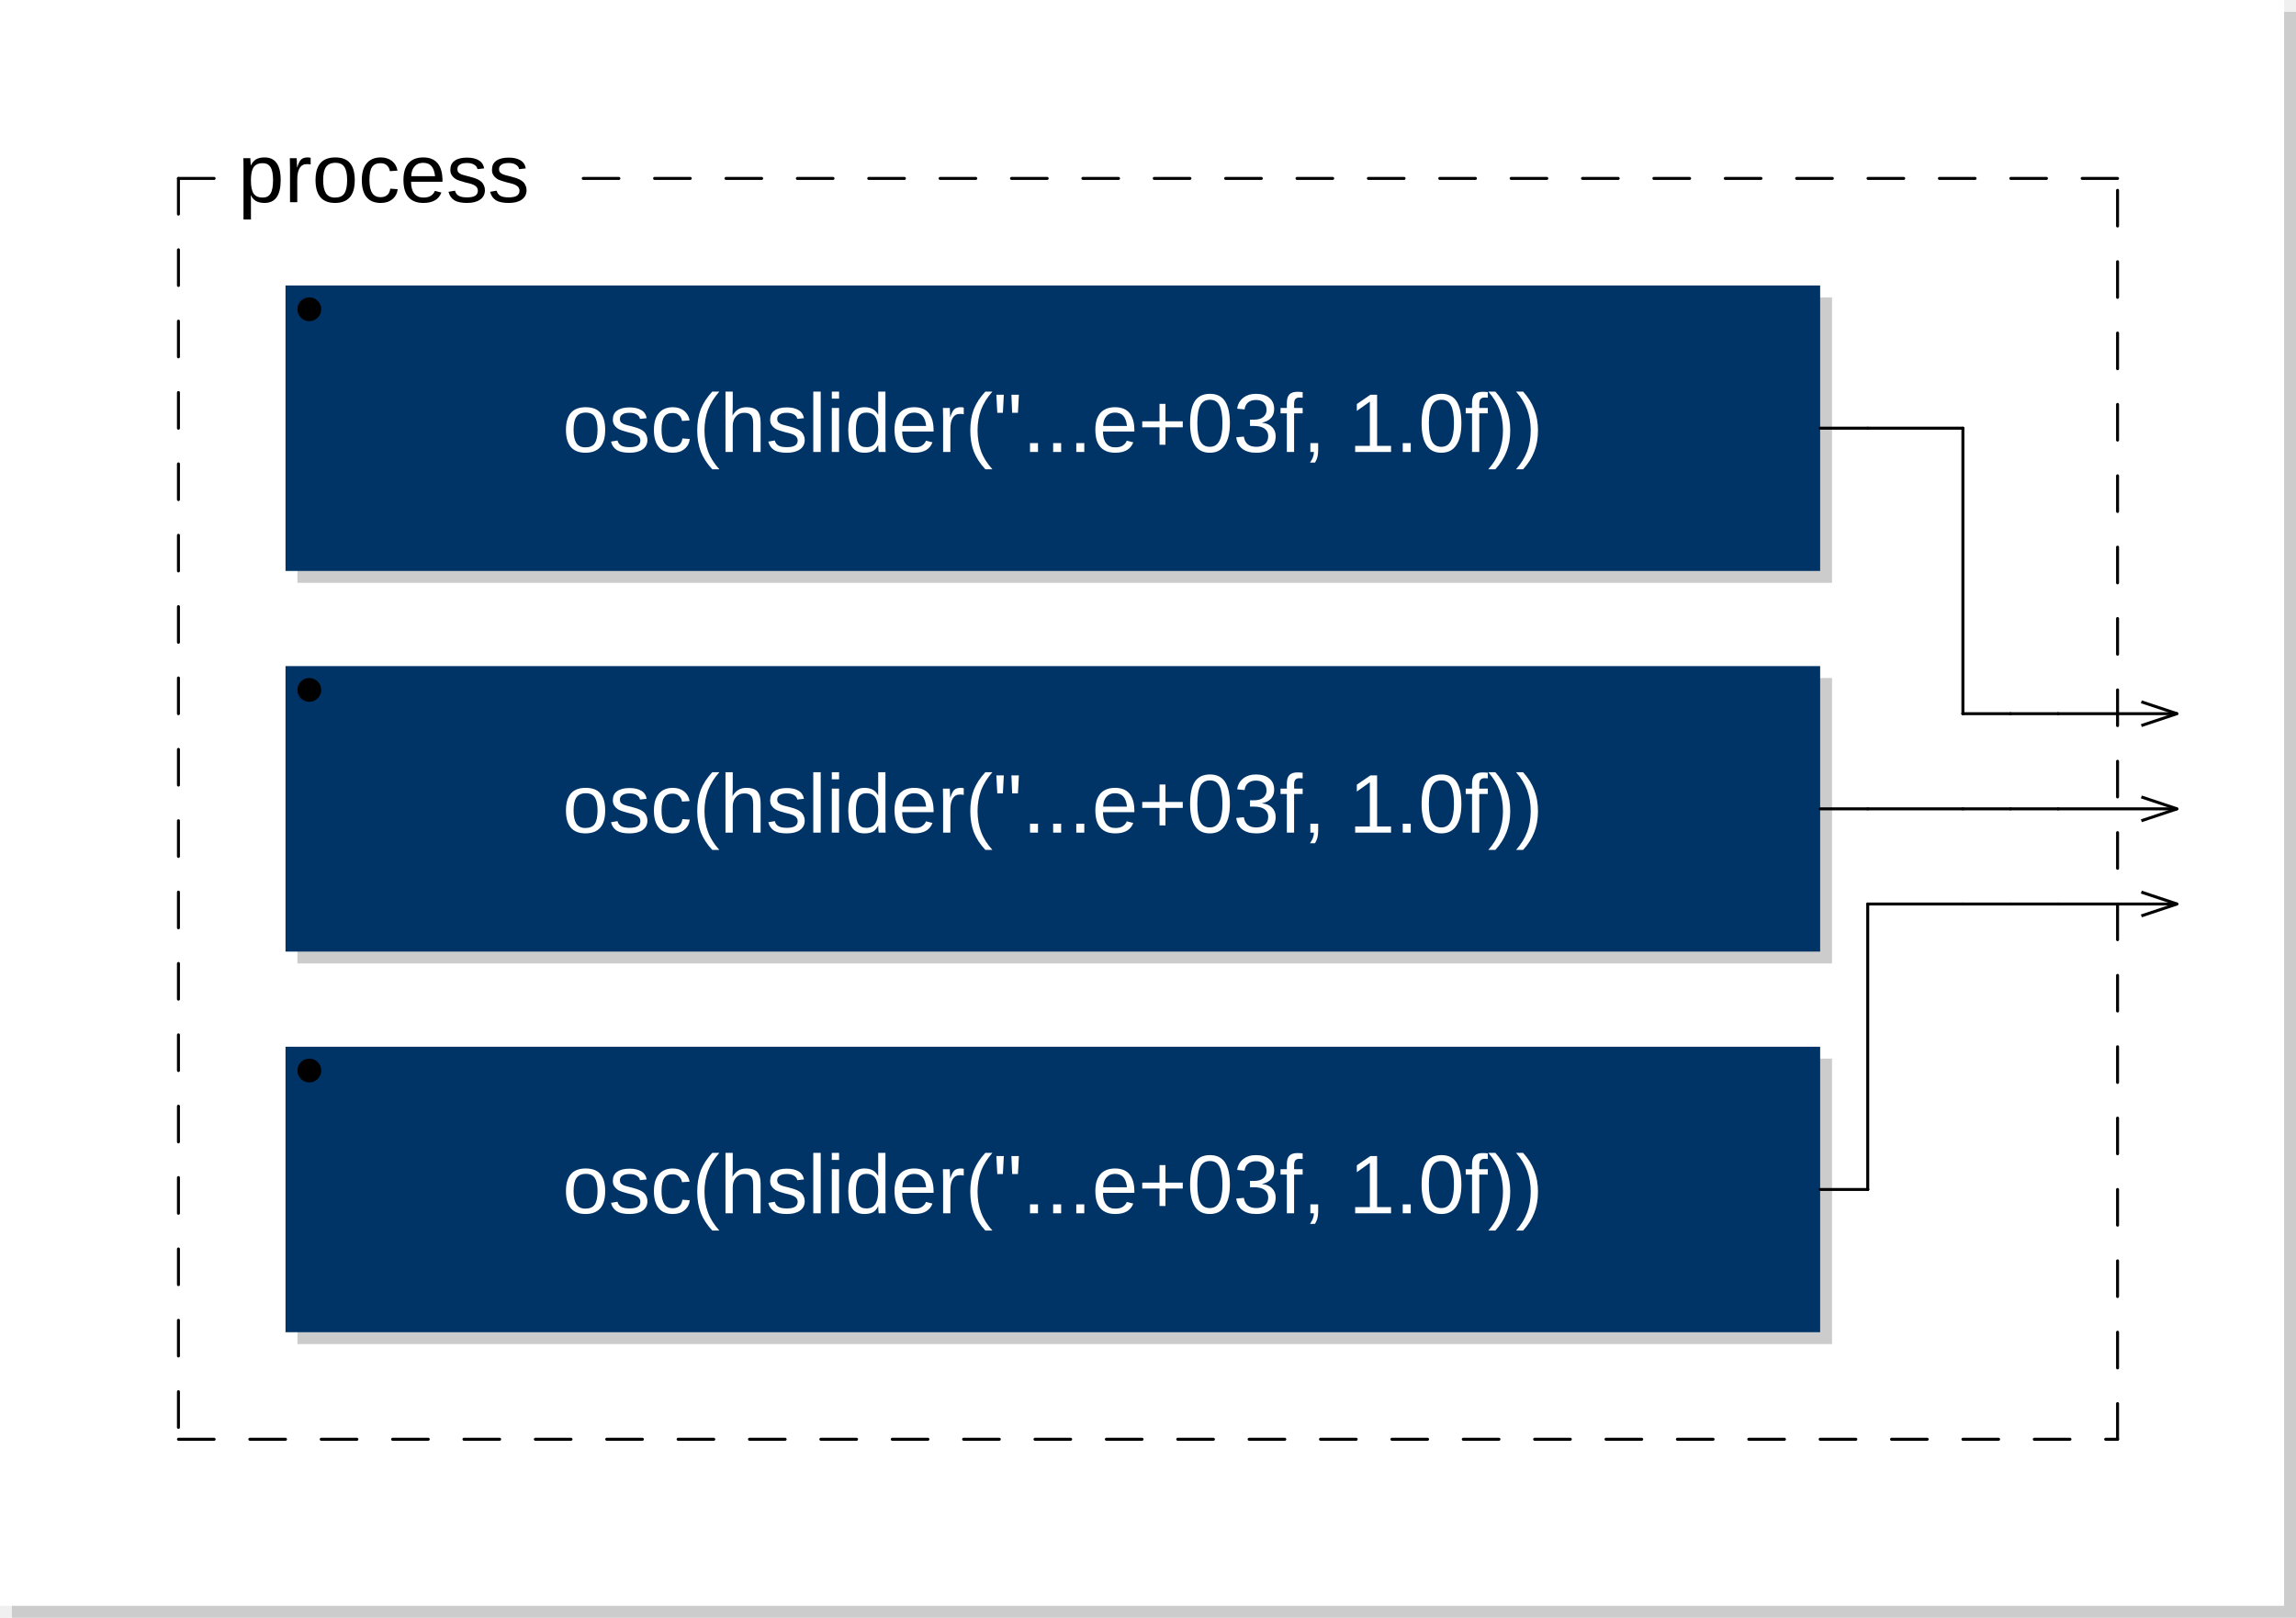
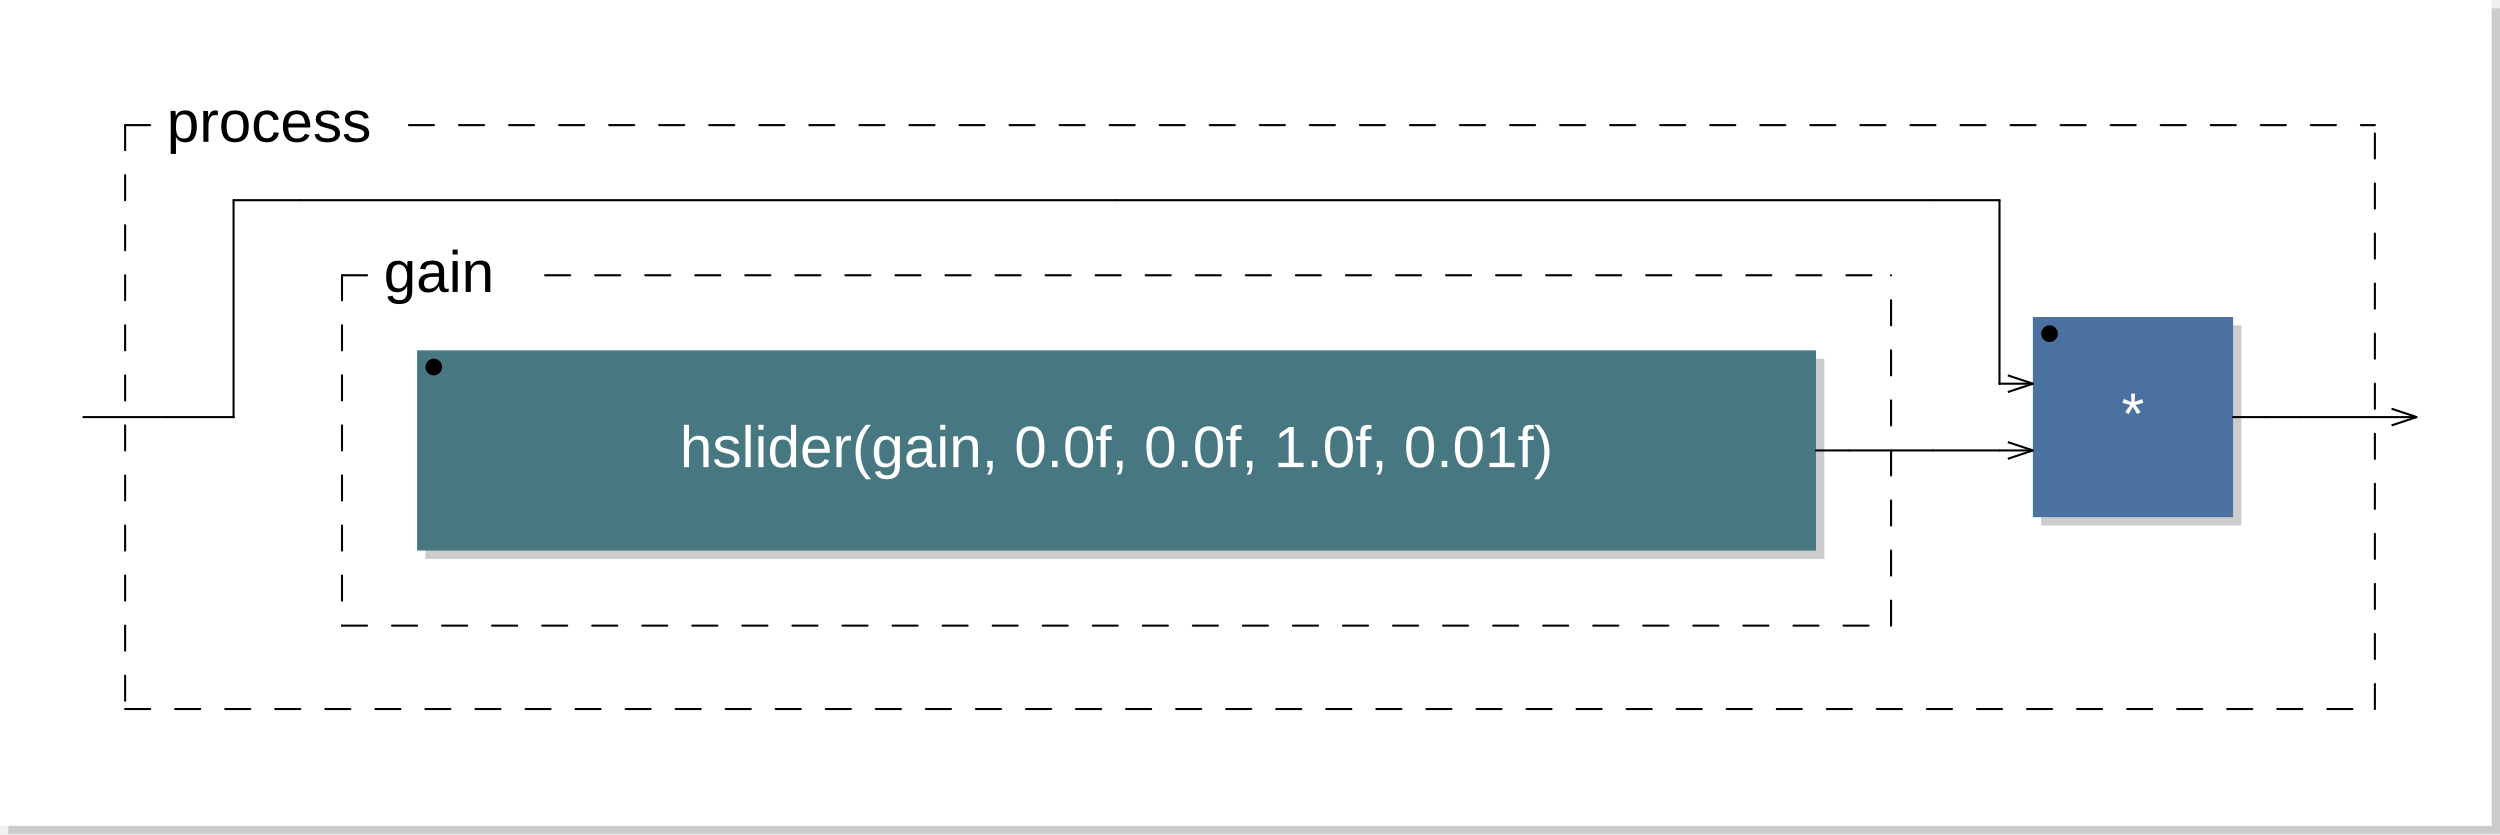
- <svg xmlns="http://www.w3.org/2000/svg" xmlns:xlink="http://www.w3.org/1999/xlink" viewBox="0 0 193 136" width="96.5mm" height="68mm" version="1.1">
-   <rect x="1" y="1" width="192" height="135" rx="0" ry="0" style="stroke:none;fill:#cccccc;" />
-   <rect x="0" y="0" width="192" height="135" rx="0" ry="0" style="stroke:none;fill:#ffffff;" />
+ <svg xmlns="http://www.w3.org/2000/svg" viewBox="0 0 299.7 100" width="149.85mm" height="50mm" version="1.1">
+   <rect x="1" y="1" width="298.7" height="99" rx="0" ry="0" style="stroke:none;fill:#cccccc;" />
+   <rect x="0" y="0" width="298.7" height="99" rx="0" ry="0" style="stroke:none;fill:#ffffff;" />
  <text x="10" y="7" font-family="Arial" font-size="7" />
-   <a xlink:href="osc-0x158864e70.svg">
-     <rect x="25" y="25" width="129" height="24" rx="0" ry="0" style="stroke:none;fill:#cccccc;" />
-     <rect x="24" y="24" width="129" height="24" rx="0" ry="0" style="stroke:none;fill:#003366;" />
-   </a>
-   <a xlink:href="osc-0x158864e70.svg">
-     <text x="88.5" y="38" font-family="Arial" font-size="7" text-anchor="middle" fill="#FFFFFF">osc(hslider("...e+03f, 1.0f))</text>
-   </a>
-   <circle cx="26" cy="26" r="1" />
-   <a xlink:href="osc-0x158865180.svg">
-     <rect x="25" y="57" width="129" height="24" rx="0" ry="0" style="stroke:none;fill:#cccccc;" />
-     <rect x="24" y="56" width="129" height="24" rx="0" ry="0" style="stroke:none;fill:#003366;" />
-   </a>
-   <a xlink:href="osc-0x158865180.svg">
-     <text x="88.5" y="70" font-family="Arial" font-size="7" text-anchor="middle" fill="#FFFFFF">osc(hslider("...e+03f, 1.0f))</text>
-   </a>
-   <circle cx="26" cy="58" r="1" />
-   <a xlink:href="osc-0x158865480.svg">
-     <rect x="25" y="89" width="129" height="24" rx="0" ry="0" style="stroke:none;fill:#cccccc;" />
-     <rect x="24" y="88" width="129" height="24" rx="0" ry="0" style="stroke:none;fill:#003366;" />
-   </a>
-   <a xlink:href="osc-0x158865480.svg">
-     <text x="88.5" y="102" font-family="Arial" font-size="7" text-anchor="middle" fill="#FFFFFF">osc(hslider("...e+03f, 1.0f))</text>
-   </a>
-   <circle cx="26" cy="90" r="1" />
-   <line x1="15" y1="15" x2="15" y2="121" style="stroke: black; stroke-linecap:round; stroke-width:0.25; stroke-dasharray:3,3;" />
-   <line x1="15" y1="121" x2="178" y2="121" style="stroke: black; stroke-linecap:round; stroke-width:0.25; stroke-dasharray:3,3;" />
-   <line x1="178" y1="121" x2="178" y2="15" style="stroke: black; stroke-linecap:round; stroke-width:0.25; stroke-dasharray:3,3;" />
+   <rect x="51" y="43" width="167.7" height="24" rx="0" ry="0" style="stroke:none;fill:#cccccc;" />
+   <rect x="50" y="42" width="167.7" height="24" rx="0" ry="0" style="stroke:none;fill:#477881;" />
+   <text x="133.85" y="56" font-family="Arial" font-size="7" text-anchor="middle" fill="#FFFFFF">hslider(gain, 0.0f, 0.0f, 1.0f, 0.01f)</text>
+   <circle cx="52" cy="44" r="1" />
+   <line x1="41" y1="33" x2="41" y2="75" style="stroke: black; stroke-linecap:round; stroke-width:0.25; stroke-dasharray:3,3;" />
+   <line x1="41" y1="75" x2="226.7" y2="75" style="stroke: black; stroke-linecap:round; stroke-width:0.25; stroke-dasharray:3,3;" />
+   <line x1="226.7" y1="75" x2="226.7" y2="33" style="stroke: black; stroke-linecap:round; stroke-width:0.25; stroke-dasharray:3,3;" />
+   <line x1="41" y1="33" x2="46" y2="33" style="stroke: black; stroke-linecap:round; stroke-width:0.25; stroke-dasharray:3,3;" />
+   <line x1="65.35" y1="33" x2="226.7" y2="33" style="stroke: black; stroke-linecap:round; stroke-width:0.25; stroke-dasharray:3,3;" />
+   <text x="46" y="35" font-family="Arial" font-size="7">gain</text>
+   <rect x="244.7" y="39" width="24" height="24" rx="0" ry="0" style="stroke:none;fill:#cccccc;" />
+   <rect x="243.7" y="38" width="24" height="24" rx="0" ry="0" style="stroke:none;fill:#4B71A1;" />
+   <text x="255.7" y="52" font-family="Arial" font-size="7" text-anchor="middle" fill="#FFFFFF">*</text>
+   <circle cx="245.7" cy="40" r="1" />
+   <line x1="240.7" y1="45" x2="243.7" y2="46" transform="rotate(0,243.7,46)" style="stroke: black; stroke-width:0.25;" />
+   <line x1="240.7" y1="47" x2="243.7" y2="46" transform="rotate(0,243.7,46)" style="stroke: black; stroke-width:0.25;" />
+   <line x1="240.7" y1="53" x2="243.7" y2="54" transform="rotate(0,243.7,54)" style="stroke: black; stroke-width:0.25;" />
+   <line x1="240.7" y1="55" x2="243.7" y2="54" transform="rotate(0,243.7,54)" style="stroke: black; stroke-width:0.25;" />
+   <line x1="15" y1="15" x2="15" y2="85" style="stroke: black; stroke-linecap:round; stroke-width:0.25; stroke-dasharray:3,3;" />
+   <line x1="15" y1="85" x2="284.7" y2="85" style="stroke: black; stroke-linecap:round; stroke-width:0.25; stroke-dasharray:3,3;" />
+   <line x1="284.7" y1="85" x2="284.7" y2="15" style="stroke: black; stroke-linecap:round; stroke-width:0.25; stroke-dasharray:3,3;" />
  <line x1="15" y1="15" x2="20" y2="15" style="stroke: black; stroke-linecap:round; stroke-width:0.25; stroke-dasharray:3,3;" />
-   <line x1="49.025" y1="15" x2="178" y2="15" style="stroke: black; stroke-linecap:round; stroke-width:0.25; stroke-dasharray:3,3;" />
+   <line x1="49.025" y1="15" x2="284.7" y2="15" style="stroke: black; stroke-linecap:round; stroke-width:0.25; stroke-dasharray:3,3;" />
  <text x="20" y="17" font-family="Arial" font-size="7">process</text>
-   <line x1="180" y1="59" x2="183" y2="60" transform="rotate(0,183,60)" style="stroke: black; stroke-width:0.25;" />
-   <line x1="180" y1="61" x2="183" y2="60" transform="rotate(0,183,60)" style="stroke: black; stroke-width:0.25;" />
-   <line x1="180" y1="67" x2="183" y2="68" transform="rotate(0,183,68)" style="stroke: black; stroke-width:0.25;" />
-   <line x1="180" y1="69" x2="183" y2="68" transform="rotate(0,183,68)" style="stroke: black; stroke-width:0.25;" />
-   <line x1="180" y1="75" x2="183" y2="76" transform="rotate(0,183,76)" style="stroke: black; stroke-width:0.25;" />
-   <line x1="180" y1="77" x2="183" y2="76" transform="rotate(0,183,76)" style="stroke: black; stroke-width:0.25;" />
-   <line x1="153" y1="36" x2="157" y2="36" style="stroke:black; stroke-linecap:round; stroke-width:0.25;" />
-   <line x1="153" y1="68" x2="157" y2="68" style="stroke:black; stroke-linecap:round; stroke-width:0.25;" />
-   <line x1="153" y1="100" x2="157" y2="100" style="stroke:black; stroke-linecap:round; stroke-width:0.25;" />
-   <line x1="157" y1="36" x2="165" y2="36" style="stroke:black; stroke-linecap:round; stroke-width:0.25;" />
-   <line x1="157" y1="68" x2="165" y2="68" style="stroke:black; stroke-linecap:round; stroke-width:0.25;" />
-   <line x1="157" y1="76" x2="165" y2="76" style="stroke:black; stroke-linecap:round; stroke-width:0.25;" />
-   <line x1="157" y1="100" x2="157" y2="76" style="stroke:black; stroke-linecap:round; stroke-width:0.25;" />
-   <line x1="157" y1="100" x2="157" y2="100" style="stroke:black; stroke-linecap:round; stroke-width:0.25;" />
-   <line x1="165" y1="36" x2="165" y2="60" style="stroke:black; stroke-linecap:round; stroke-width:0.25;" />
-   <line x1="165" y1="60" x2="165" y2="60" style="stroke:black; stroke-linecap:round; stroke-width:0.25;" />
-   <line x1="165" y1="60" x2="169" y2="60" style="stroke:black; stroke-linecap:round; stroke-width:0.25;" />
-   <line x1="165" y1="68" x2="169" y2="68" style="stroke:black; stroke-linecap:round; stroke-width:0.25;" />
-   <line x1="165" y1="76" x2="169" y2="76" style="stroke:black; stroke-linecap:round; stroke-width:0.25;" />
-   <line x1="169" y1="60" x2="173" y2="60" style="stroke:black; stroke-linecap:round; stroke-width:0.25;" />
-   <line x1="169" y1="68" x2="173" y2="68" style="stroke:black; stroke-linecap:round; stroke-width:0.25;" />
-   <line x1="169" y1="76" x2="173" y2="76" style="stroke:black; stroke-linecap:round; stroke-width:0.25;" />
-   <line x1="173" y1="60" x2="183" y2="60" style="stroke:black; stroke-linecap:round; stroke-width:0.25;" />
-   <line x1="173" y1="68" x2="183" y2="68" style="stroke:black; stroke-linecap:round; stroke-width:0.25;" />
-   <line x1="173" y1="76" x2="183" y2="76" style="stroke:black; stroke-linecap:round; stroke-width:0.25;" />
+   <line x1="286.7" y1="49" x2="289.7" y2="50" transform="rotate(0,289.7,50)" style="stroke: black; stroke-width:0.25;" />
+   <line x1="286.7" y1="51" x2="289.7" y2="50" transform="rotate(0,289.7,50)" style="stroke: black; stroke-width:0.25;" />
+   <line x1="10" y1="50" x2="20" y2="50" style="stroke:black; stroke-linecap:round; stroke-width:0.25;" />
+   <line x1="20" y1="50" x2="24" y2="50" style="stroke:black; stroke-linecap:round; stroke-width:0.25;" />
+   <line x1="24" y1="50" x2="28" y2="50" style="stroke:black; stroke-linecap:round; stroke-width:0.25;" />
+   <line x1="28" y1="24" x2="36" y2="24" style="stroke:black; stroke-linecap:round; stroke-width:0.25;" />
+   <line x1="28" y1="50" x2="28" y2="24" style="stroke:black; stroke-linecap:round; stroke-width:0.25;" />
+   <line x1="28" y1="50" x2="28" y2="50" style="stroke:black; stroke-linecap:round; stroke-width:0.25;" />
+   <line x1="36" y1="24" x2="133.85" y2="24" style="stroke:black; stroke-linecap:round; stroke-width:0.25;" />
+   <line x1="133.85" y1="24" x2="231.7" y2="24" style="stroke:black; stroke-linecap:round; stroke-width:0.25;" />
+   <line x1="217.7" y1="54" x2="221.7" y2="54" style="stroke:black; stroke-linecap:round; stroke-width:0.25;" />
+   <line x1="221.7" y1="54" x2="231.7" y2="54" style="stroke:black; stroke-linecap:round; stroke-width:0.25;" />
+   <line x1="231.7" y1="24" x2="239.7" y2="24" style="stroke:black; stroke-linecap:round; stroke-width:0.25;" />
+   <line x1="231.7" y1="54" x2="239.7" y2="54" style="stroke:black; stroke-linecap:round; stroke-width:0.25;" />
+   <line x1="239.7" y1="24" x2="239.7" y2="46" style="stroke:black; stroke-linecap:round; stroke-width:0.25;" />
+   <line x1="239.7" y1="46" x2="239.7" y2="46" style="stroke:black; stroke-linecap:round; stroke-width:0.25;" />
+   <line x1="239.7" y1="46" x2="243.7" y2="46" style="stroke:black; stroke-linecap:round; stroke-width:0.25;" />
+   <line x1="239.7" y1="54" x2="243.7" y2="54" style="stroke:black; stroke-linecap:round; stroke-width:0.25;" />
+   <line x1="267.7" y1="50" x2="271.7" y2="50" style="stroke:black; stroke-linecap:round; stroke-width:0.25;" />
+   <line x1="271.7" y1="50" x2="271.7" y2="50" style="stroke:black; stroke-linecap:round; stroke-width:0.25;" />
+   <line x1="271.7" y1="50" x2="275.7" y2="50" style="stroke:black; stroke-linecap:round; stroke-width:0.25;" />
+   <line x1="275.7" y1="50" x2="279.7" y2="50" style="stroke:black; stroke-linecap:round; stroke-width:0.25;" />
+   <line x1="279.7" y1="50" x2="289.7" y2="50" style="stroke:black; stroke-linecap:round; stroke-width:0.25;" />
</svg>
